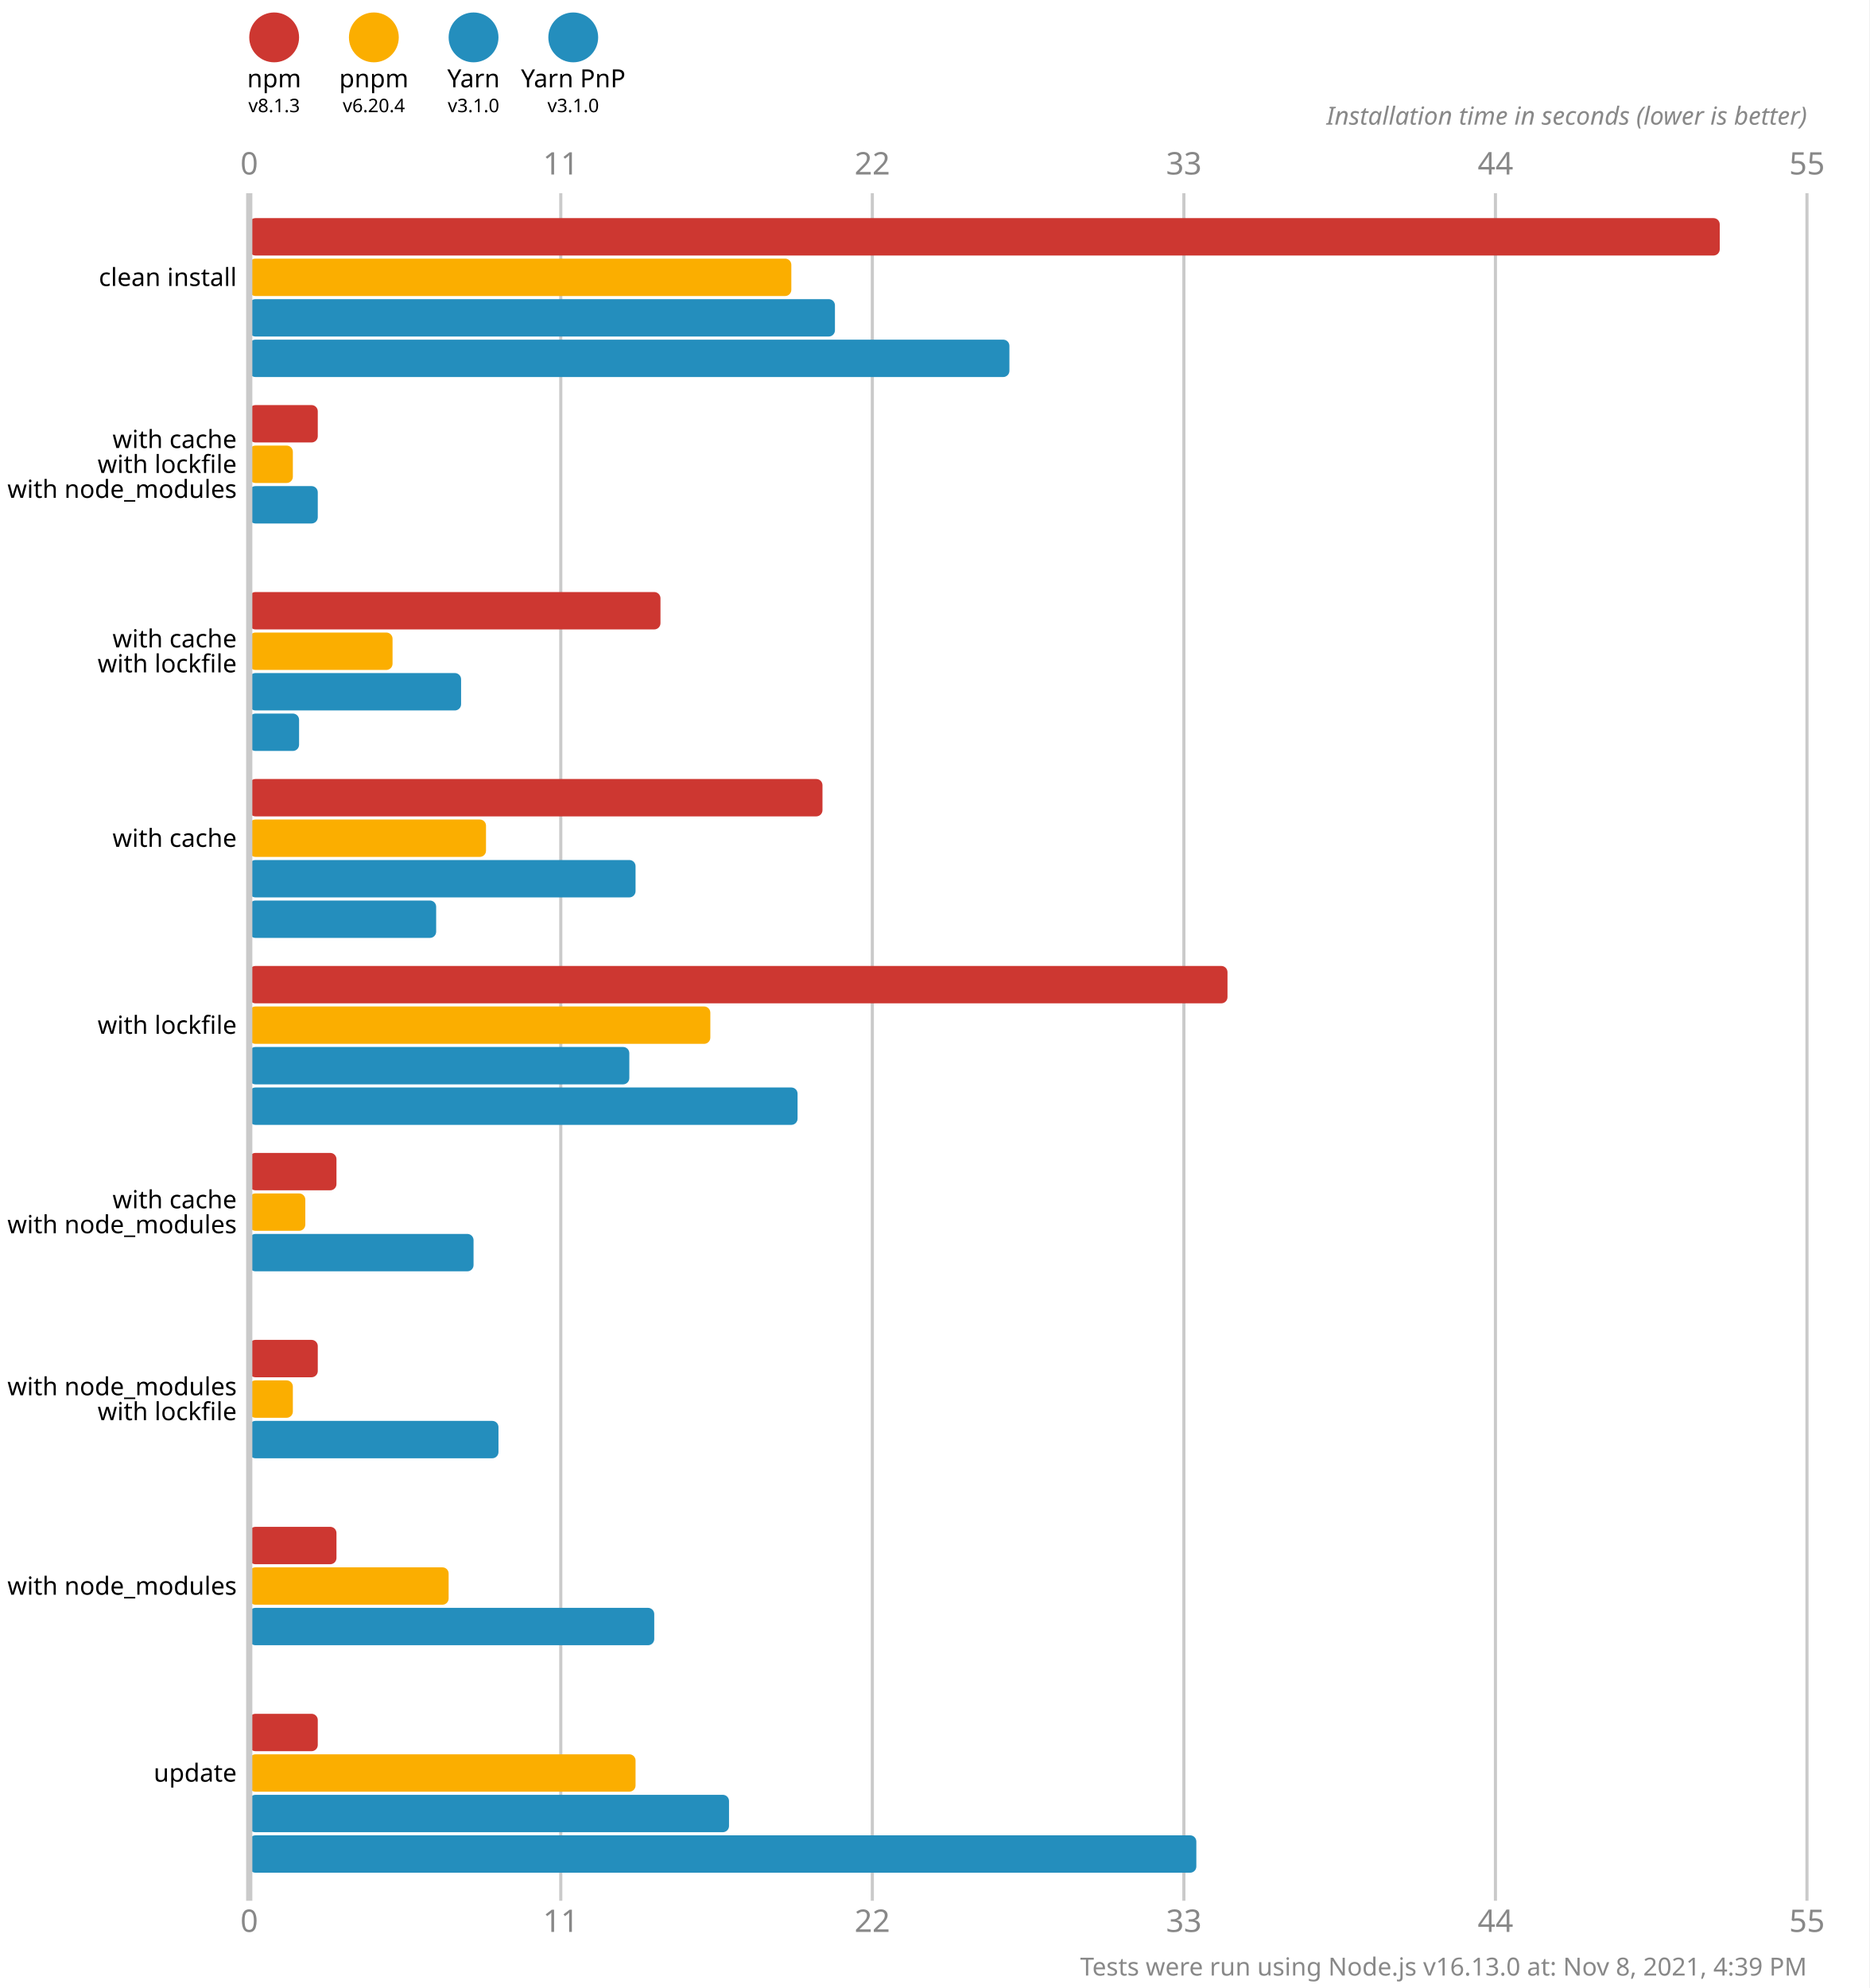
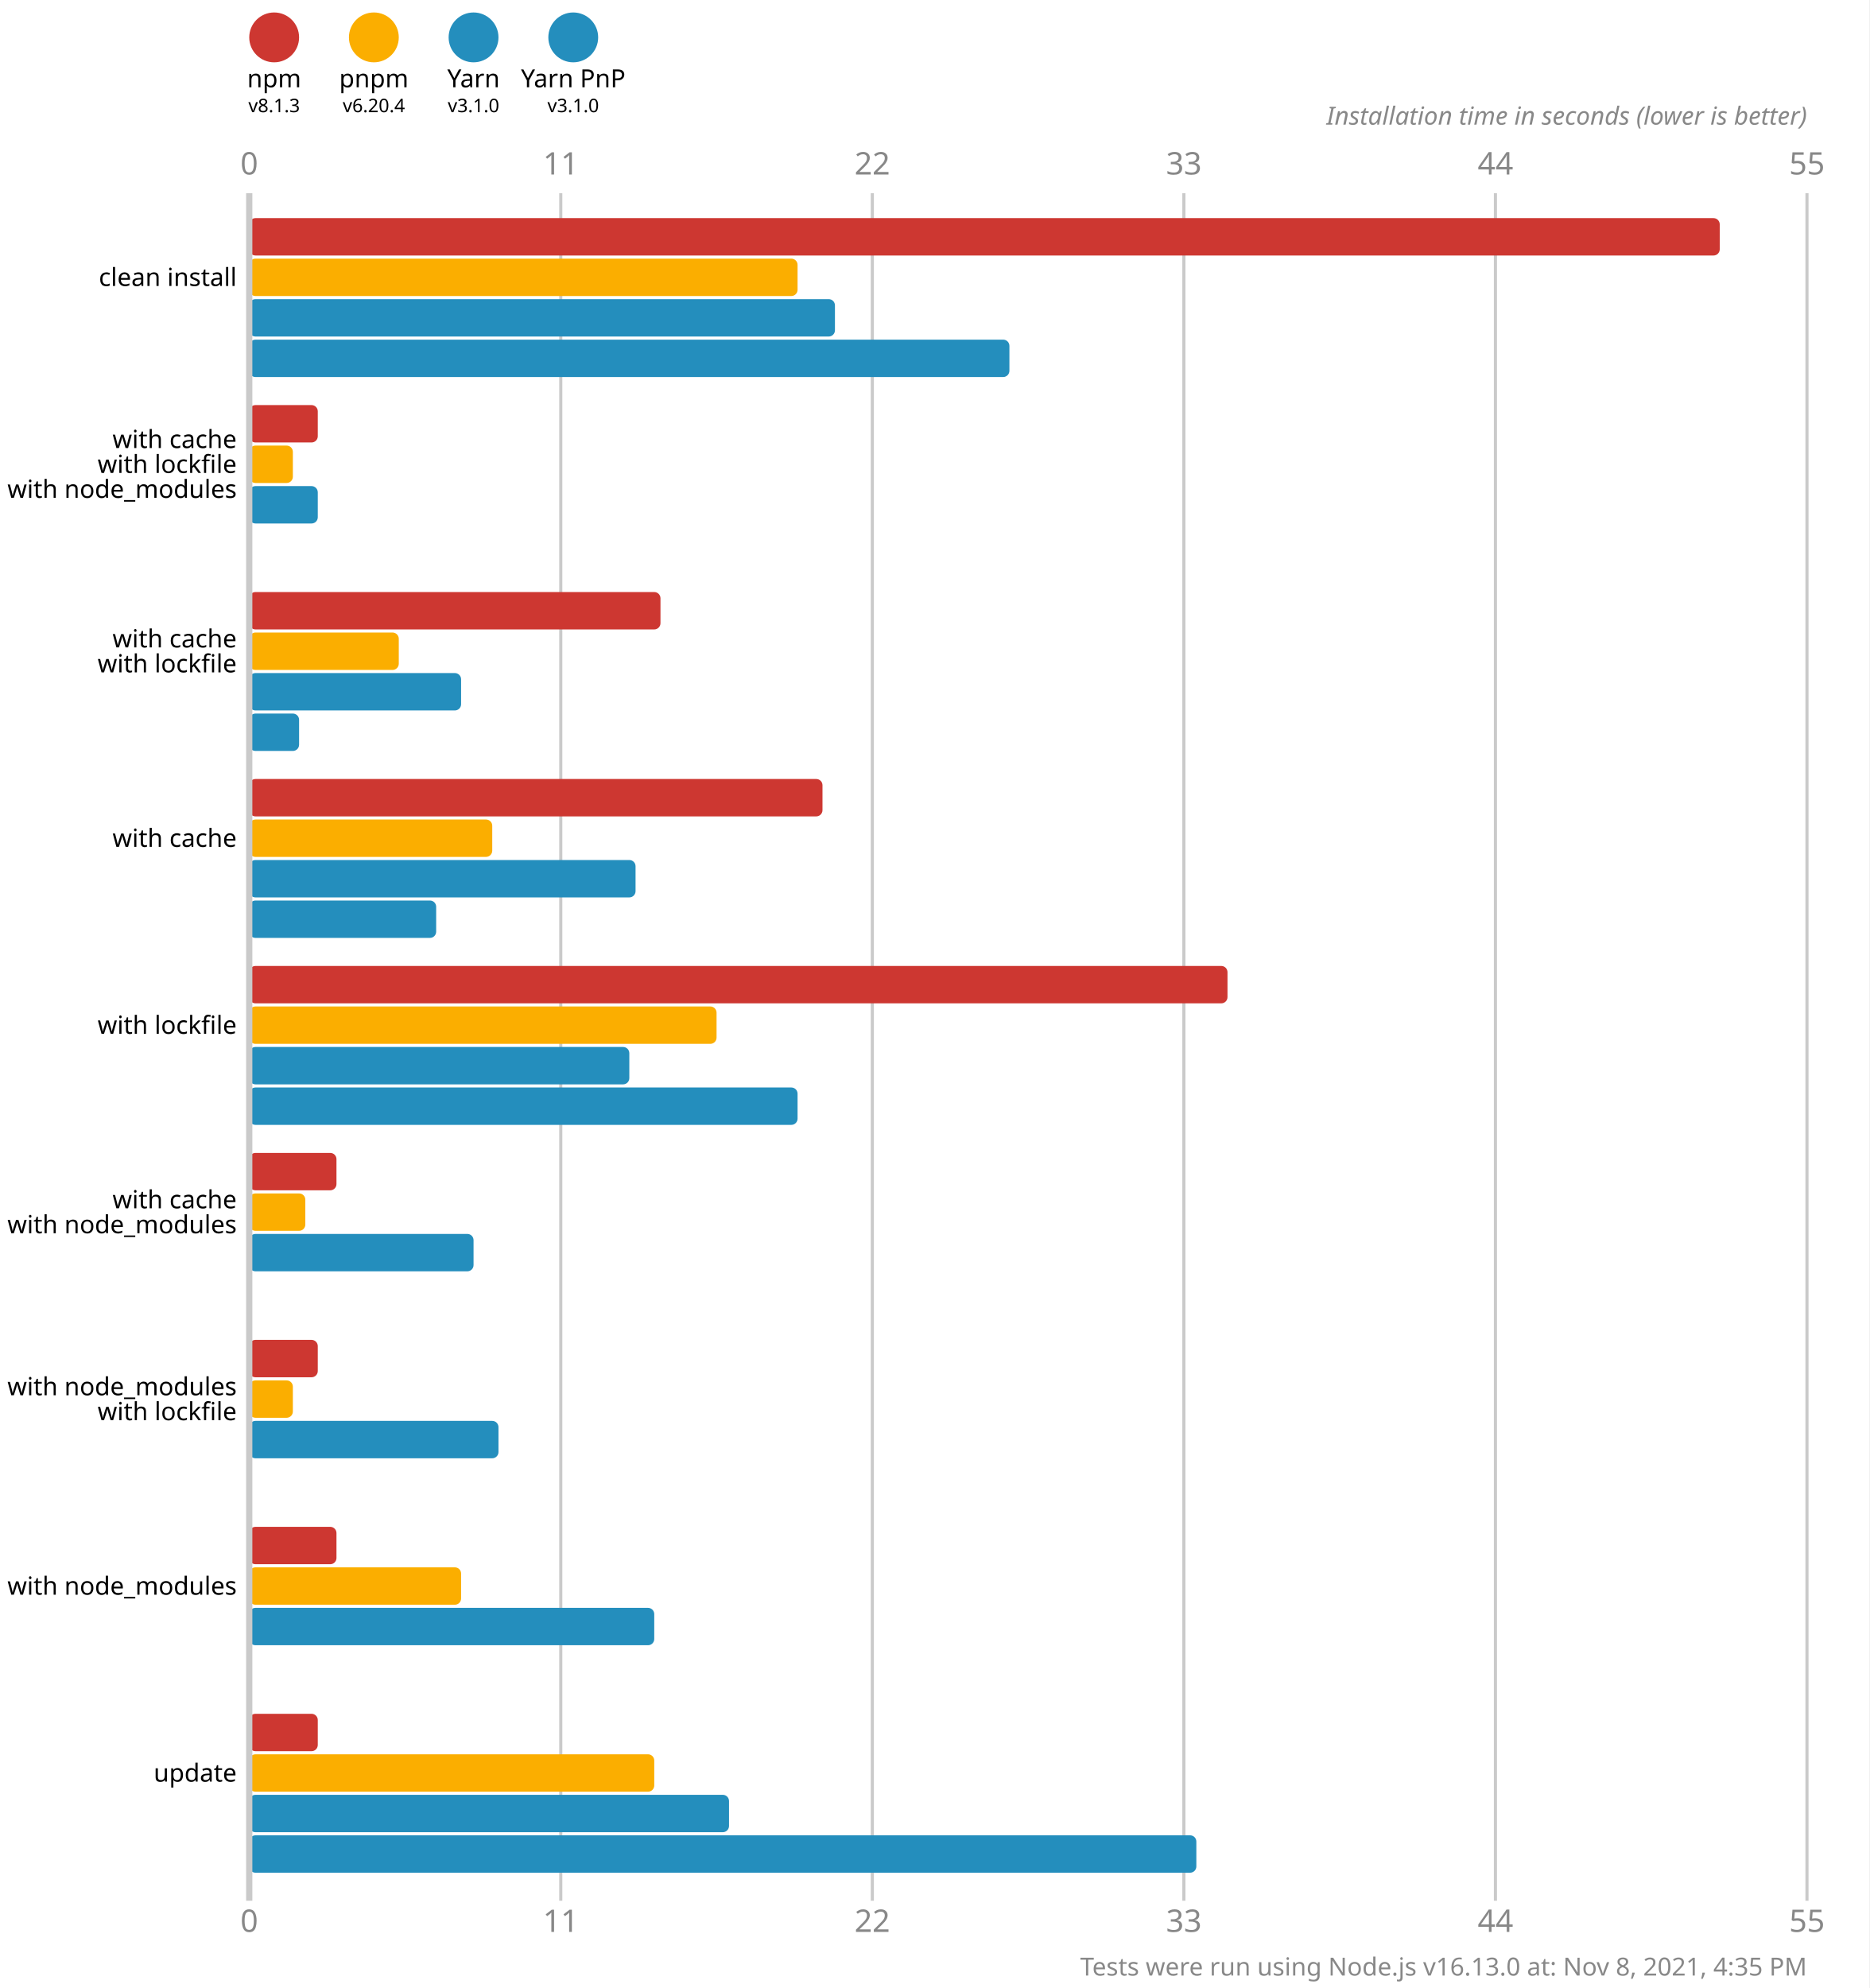
<svg xmlns="http://www.w3.org/2000/svg" version="1.1" viewBox="0 0 300 319">
  <style>
    .font { font-family: sans-serif; }
    .s3 { font-size: 3px; }
    .s4 { font-size: 4px; }
    .s5 { font-size: 5px; }
    .line { stroke: #cacaca; }
    .width { stroke-width: 0.5; }
    .text { fill: #888; }
  </style>
  <rect x="0" y="0" width="300" height="319" fill="#fff" />
  <circle cx="44" cy="6" r="4" fill="#cd3731" />
  <text x="44" y="14" class="font s4" text-anchor="middle">npm</text>
  <text x="44" y="18" class="font s3" text-anchor="middle">v8.1.3</text>
  <circle cx="60" cy="6" r="4" fill="#fbae00" />
  <text x="60" y="14" class="font s4" text-anchor="middle">pnpm</text>
  <text x="60" y="18" class="font s3" text-anchor="middle">v6.20.4</text>
  <circle cx="76" cy="6" r="4" fill="#248ebd" />
  <text x="76" y="14" class="font s4" text-anchor="middle">Yarn</text>
  <text x="76" y="18" class="font s3" text-anchor="middle">v3.1.0</text>
  <circle cx="92" cy="6" r="4" fill="#248ebd" />
  <text x="92" y="14" class="font s4" text-anchor="middle">Yarn PnP</text>
  <text x="92" y="18" class="font s3" text-anchor="middle">v3.1.0</text>
  <text x="40" y="28" class="font s5 text" text-anchor="middle">0</text>
  <text x="40" y="310" class="font s5 text" text-anchor="middle">0</text>
  <line x1="90" y1="31" x2="90" y2="305" class="line width" />
  <text x="90" y="28" class="font s5 text" text-anchor="middle">11</text>
  <text x="90" y="310" class="font s5 text" text-anchor="middle">11</text>
  <line x1="140" y1="31" x2="140" y2="305" class="line width" />
  <text x="140" y="28" class="font s5 text" text-anchor="middle">22</text>
  <text x="140" y="310" class="font s5 text" text-anchor="middle">22</text>
  <line x1="190" y1="31" x2="190" y2="305" class="line width" />
  <text x="190" y="28" class="font s5 text" text-anchor="middle">33</text>
  <text x="190" y="310" class="font s5 text" text-anchor="middle">33</text>
  <line x1="240" y1="31" x2="240" y2="305" class="line width" />
  <text x="240" y="28" class="font s5 text" text-anchor="middle">44</text>
  <text x="240" y="310" class="font s5 text" text-anchor="middle">44</text>
  <line x1="290" y1="31" x2="290" y2="305" class="line width" />
  <text x="290" y="28" class="font s5 text" text-anchor="middle">55</text>
  <text x="290" y="310" class="font s5 text" text-anchor="middle">55</text>
  <text x="290" y="20" class="font s4 text" font-style="italic" text-anchor="end">Installation time in seconds (lower is better)</text>
  <rect x="40" y="35" width="236" height="6" fill="#cd3731" rx="1" ry="1" />
-   <rect x="40" y="41.5" width="87" height="6" fill="#fbae00" rx="1" ry="1" />
+   <rect x="40" y="41.5" width="88" height="6" fill="#fbae00" rx="1" ry="1" />
  <rect x="40" y="48" width="94" height="6" fill="#248ebd" rx="1" ry="1" />
  <rect x="40" y="54.5" width="122" height="6" fill="#248ebd" rx="1" ry="1" />
  <rect x="40" y="65" width="11" height="6" fill="#cd3731" rx="1" ry="1" />
  <rect x="40" y="71.5" width="7" height="6" fill="#fbae00" rx="1" ry="1" />
  <rect x="40" y="78" width="11" height="6" fill="#248ebd" rx="1" ry="1" />
  <rect x="40" y="84.5" width="0" height="6" fill="#248ebd" rx="1" ry="1" />
  <rect x="40" y="95" width="66" height="6" fill="#cd3731" rx="1" ry="1" />
-   <rect x="40" y="101.5" width="23" height="6" fill="#fbae00" rx="1" ry="1" />
+   <rect x="40" y="101.5" width="24" height="6" fill="#fbae00" rx="1" ry="1" />
  <rect x="40" y="108" width="34" height="6" fill="#248ebd" rx="1" ry="1" />
  <rect x="40" y="114.5" width="8" height="6" fill="#248ebd" rx="1" ry="1" />
  <rect x="40" y="125" width="92" height="6" fill="#cd3731" rx="1" ry="1" />
-   <rect x="40" y="131.5" width="38" height="6" fill="#fbae00" rx="1" ry="1" />
+   <rect x="40" y="131.5" width="39" height="6" fill="#fbae00" rx="1" ry="1" />
  <rect x="40" y="138" width="62" height="6" fill="#248ebd" rx="1" ry="1" />
  <rect x="40" y="144.5" width="30" height="6" fill="#248ebd" rx="1" ry="1" />
  <rect x="40" y="155" width="157" height="6" fill="#cd3731" rx="1" ry="1" />
-   <rect x="40" y="161.5" width="74" height="6" fill="#fbae00" rx="1" ry="1" />
+   <rect x="40" y="161.5" width="75" height="6" fill="#fbae00" rx="1" ry="1" />
  <rect x="40" y="168" width="61" height="6" fill="#248ebd" rx="1" ry="1" />
  <rect x="40" y="174.5" width="88" height="6" fill="#248ebd" rx="1" ry="1" />
  <rect x="40" y="185" width="14" height="6" fill="#cd3731" rx="1" ry="1" />
  <rect x="40" y="191.5" width="9" height="6" fill="#fbae00" rx="1" ry="1" />
  <rect x="40" y="198" width="36" height="6" fill="#248ebd" rx="1" ry="1" />
  <rect x="40" y="204.5" width="0" height="6" fill="#248ebd" rx="1" ry="1" />
  <rect x="40" y="215" width="11" height="6" fill="#cd3731" rx="1" ry="1" />
  <rect x="40" y="221.5" width="7" height="6" fill="#fbae00" rx="1" ry="1" />
  <rect x="40" y="228" width="40" height="6" fill="#248ebd" rx="1" ry="1" />
  <rect x="40" y="234.5" width="0" height="6" fill="#248ebd" rx="1" ry="1" />
  <rect x="40" y="245" width="14" height="6" fill="#cd3731" rx="1" ry="1" />
-   <rect x="40" y="251.5" width="32" height="6" fill="#fbae00" rx="1" ry="1" />
+   <rect x="40" y="251.5" width="34" height="6" fill="#fbae00" rx="1" ry="1" />
  <rect x="40" y="258" width="65" height="6" fill="#248ebd" rx="1" ry="1" />
  <rect x="40" y="264.5" width="0" height="6" fill="#248ebd" rx="1" ry="1" />
  <rect x="40" y="275" width="11" height="6" fill="#cd3731" rx="1" ry="1" />
-   <rect x="40" y="281.5" width="62" height="6" fill="#fbae00" rx="1" ry="1" />
+   <rect x="40" y="281.5" width="65" height="6" fill="#fbae00" rx="1" ry="1" />
  <rect x="40" y="288" width="77" height="6" fill="#248ebd" rx="1" ry="1" />
  <rect x="40" y="294.5" width="152" height="6" fill="#248ebd" rx="1" ry="1" />
  <line x1="40" y1="31" x2="40" y2="305" class="line" />
  <text x="38" y="44.5" class="font s4" dominant-baseline="middle" text-anchor="end">clean install</text>
  <text x="38" y="70.5" class="font s4" dominant-baseline="middle" text-anchor="end">with cache</text>
  <text x="38" y="74.5" class="font s4" dominant-baseline="middle" text-anchor="end">with lockfile</text>
  <text x="38" y="78.5" class="font s4" dominant-baseline="middle" text-anchor="end">with node_modules</text>
  <text x="38" y="102.5" class="font s4" dominant-baseline="middle" text-anchor="end">with cache</text>
  <text x="38" y="106.5" class="font s4" dominant-baseline="middle" text-anchor="end">with lockfile</text>
  <text x="38" y="134.5" class="font s4" dominant-baseline="middle" text-anchor="end">with cache</text>
  <text x="38" y="164.5" class="font s4" dominant-baseline="middle" text-anchor="end">with lockfile</text>
  <text x="38" y="192.5" class="font s4" dominant-baseline="middle" text-anchor="end">with cache</text>
  <text x="38" y="196.5" class="font s4" dominant-baseline="middle" text-anchor="end">with node_modules</text>
  <text x="38" y="222.5" class="font s4" dominant-baseline="middle" text-anchor="end">with node_modules</text>
  <text x="38" y="226.5" class="font s4" dominant-baseline="middle" text-anchor="end">with lockfile</text>
  <text x="38" y="254.5" class="font s4" dominant-baseline="middle" text-anchor="end">with node_modules</text>
  <text x="38" y="284.5" class="font s4" dominant-baseline="middle" text-anchor="end">update</text>
-   <text x="290" y="317" class="font s4 text" text-anchor="end">Tests were run using Node.js v16.13.0 at: Nov 8, 2021, 4:39 PM</text>
+   <text x="290" y="317" class="font s4 text" text-anchor="end">Tests were run using Node.js v16.13.0 at: Nov 8, 2021, 4:35 PM</text>
</svg>
